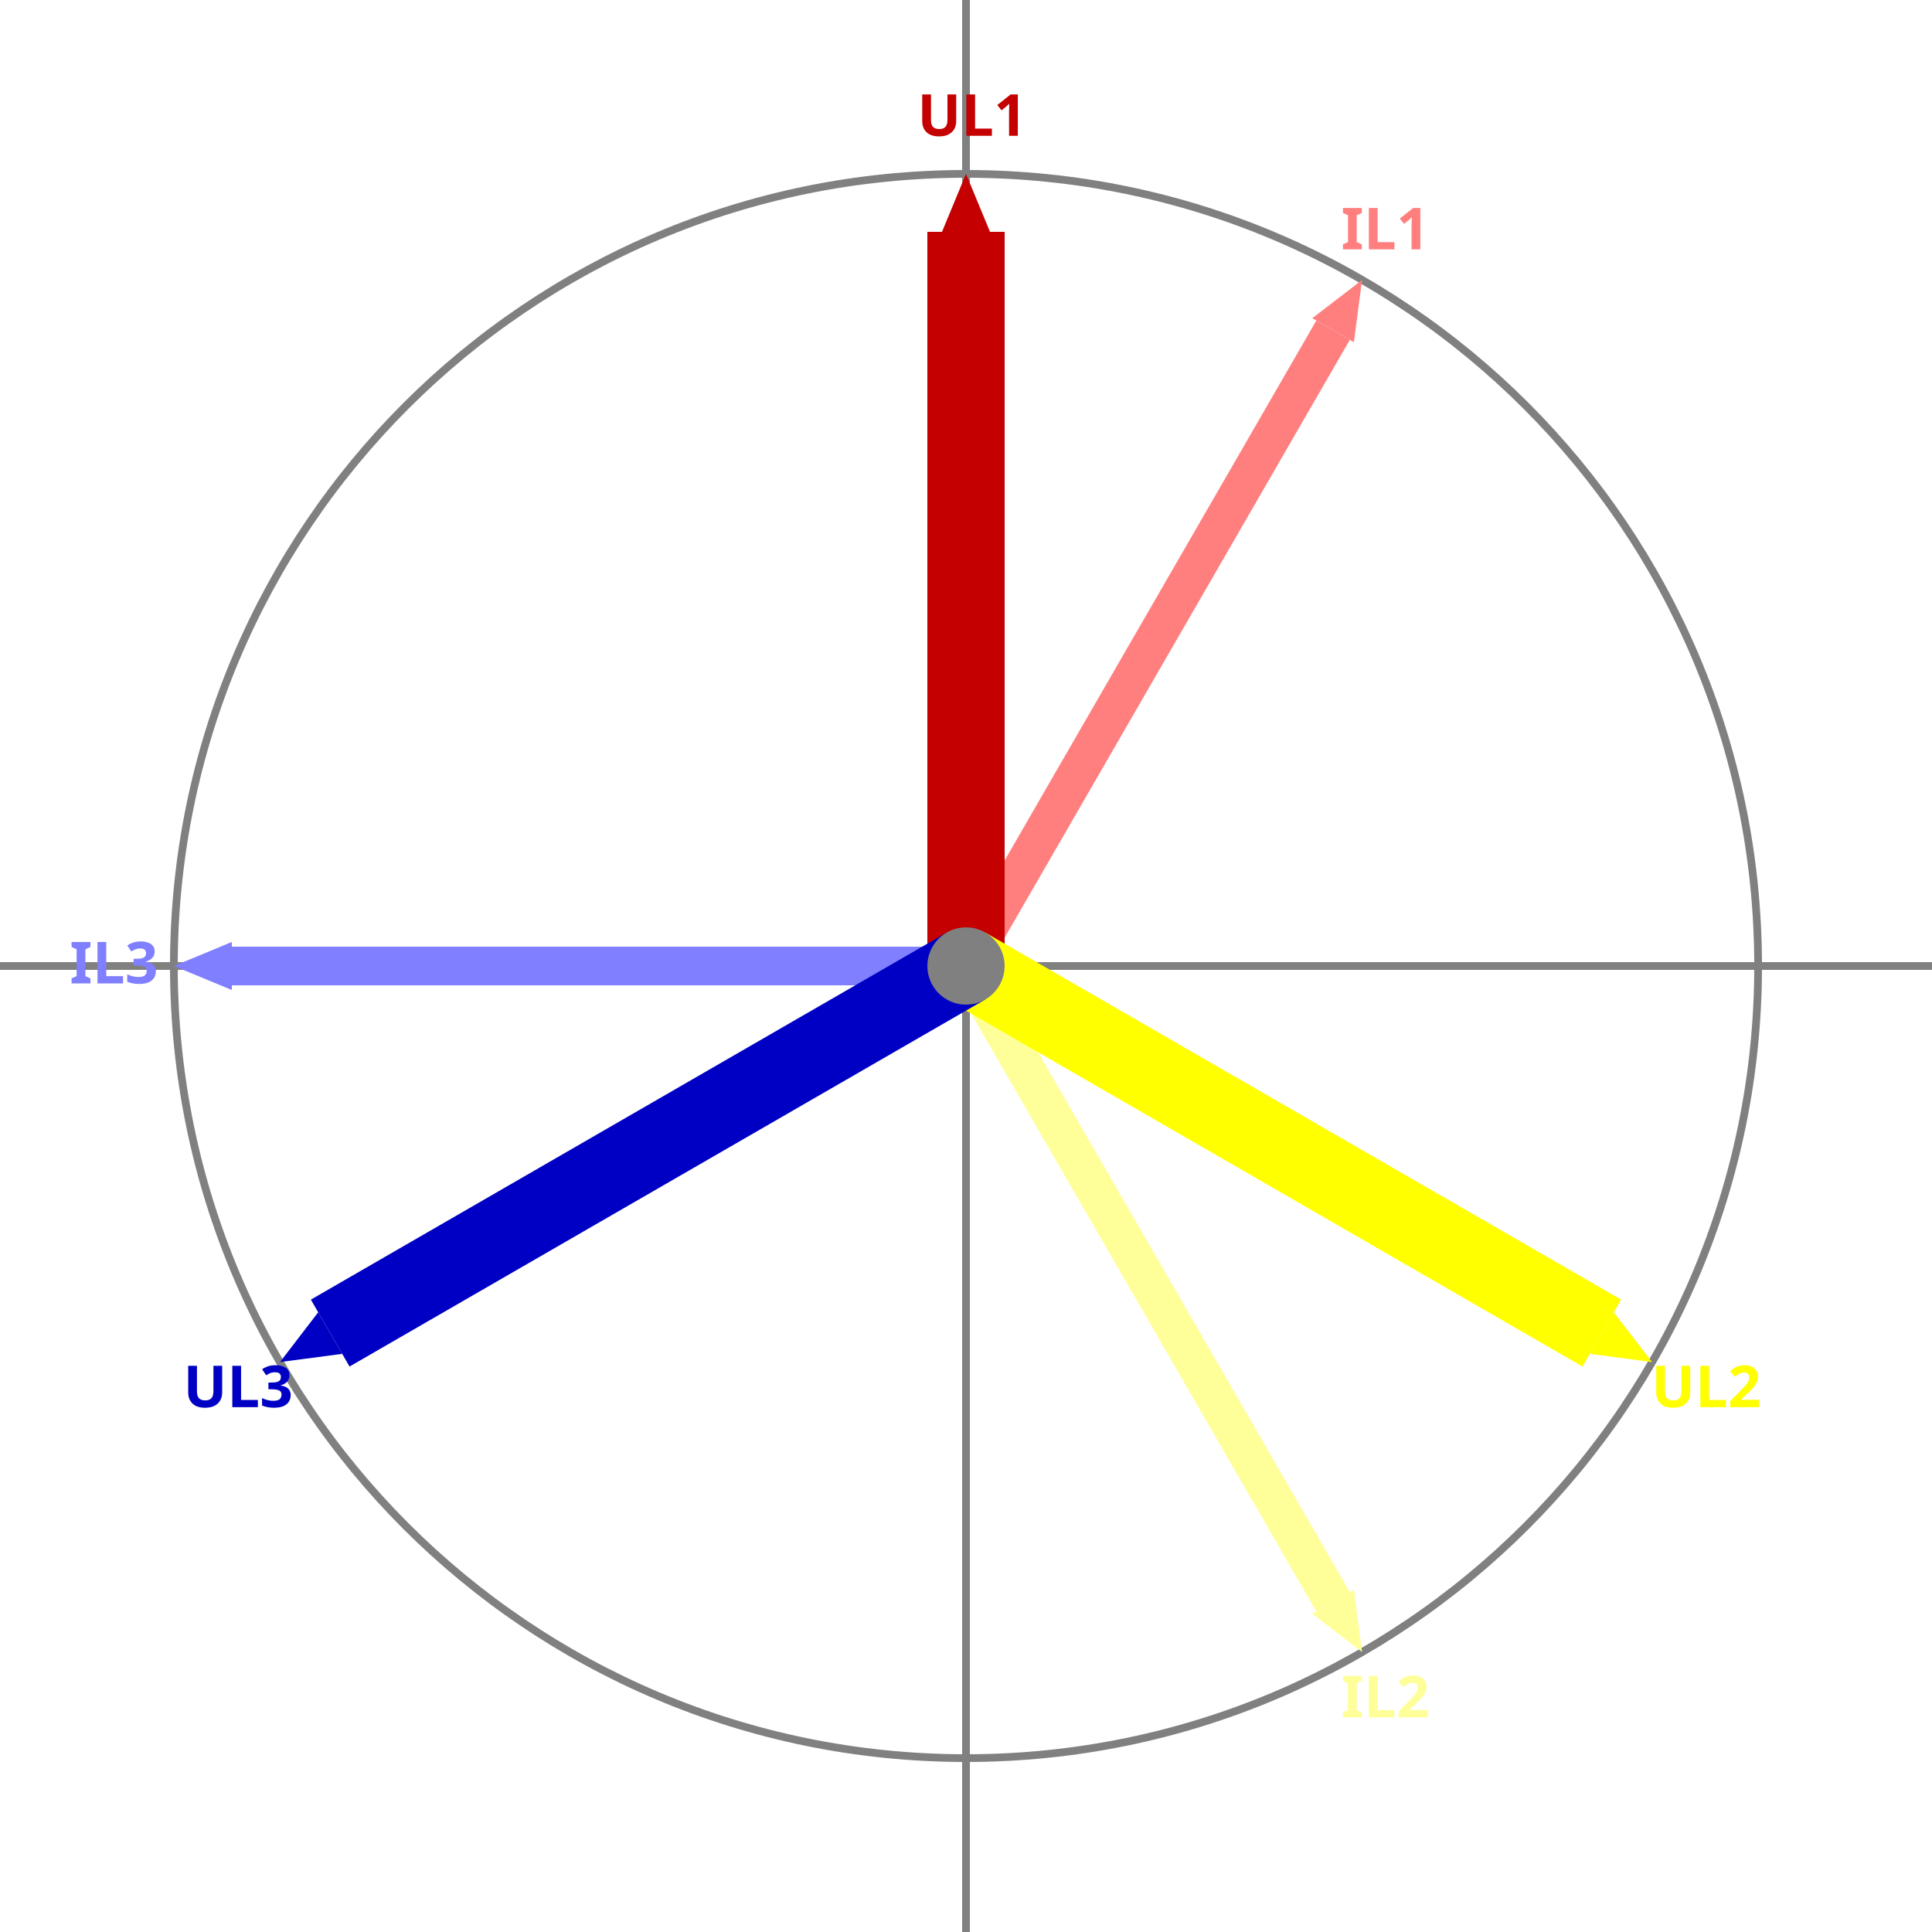
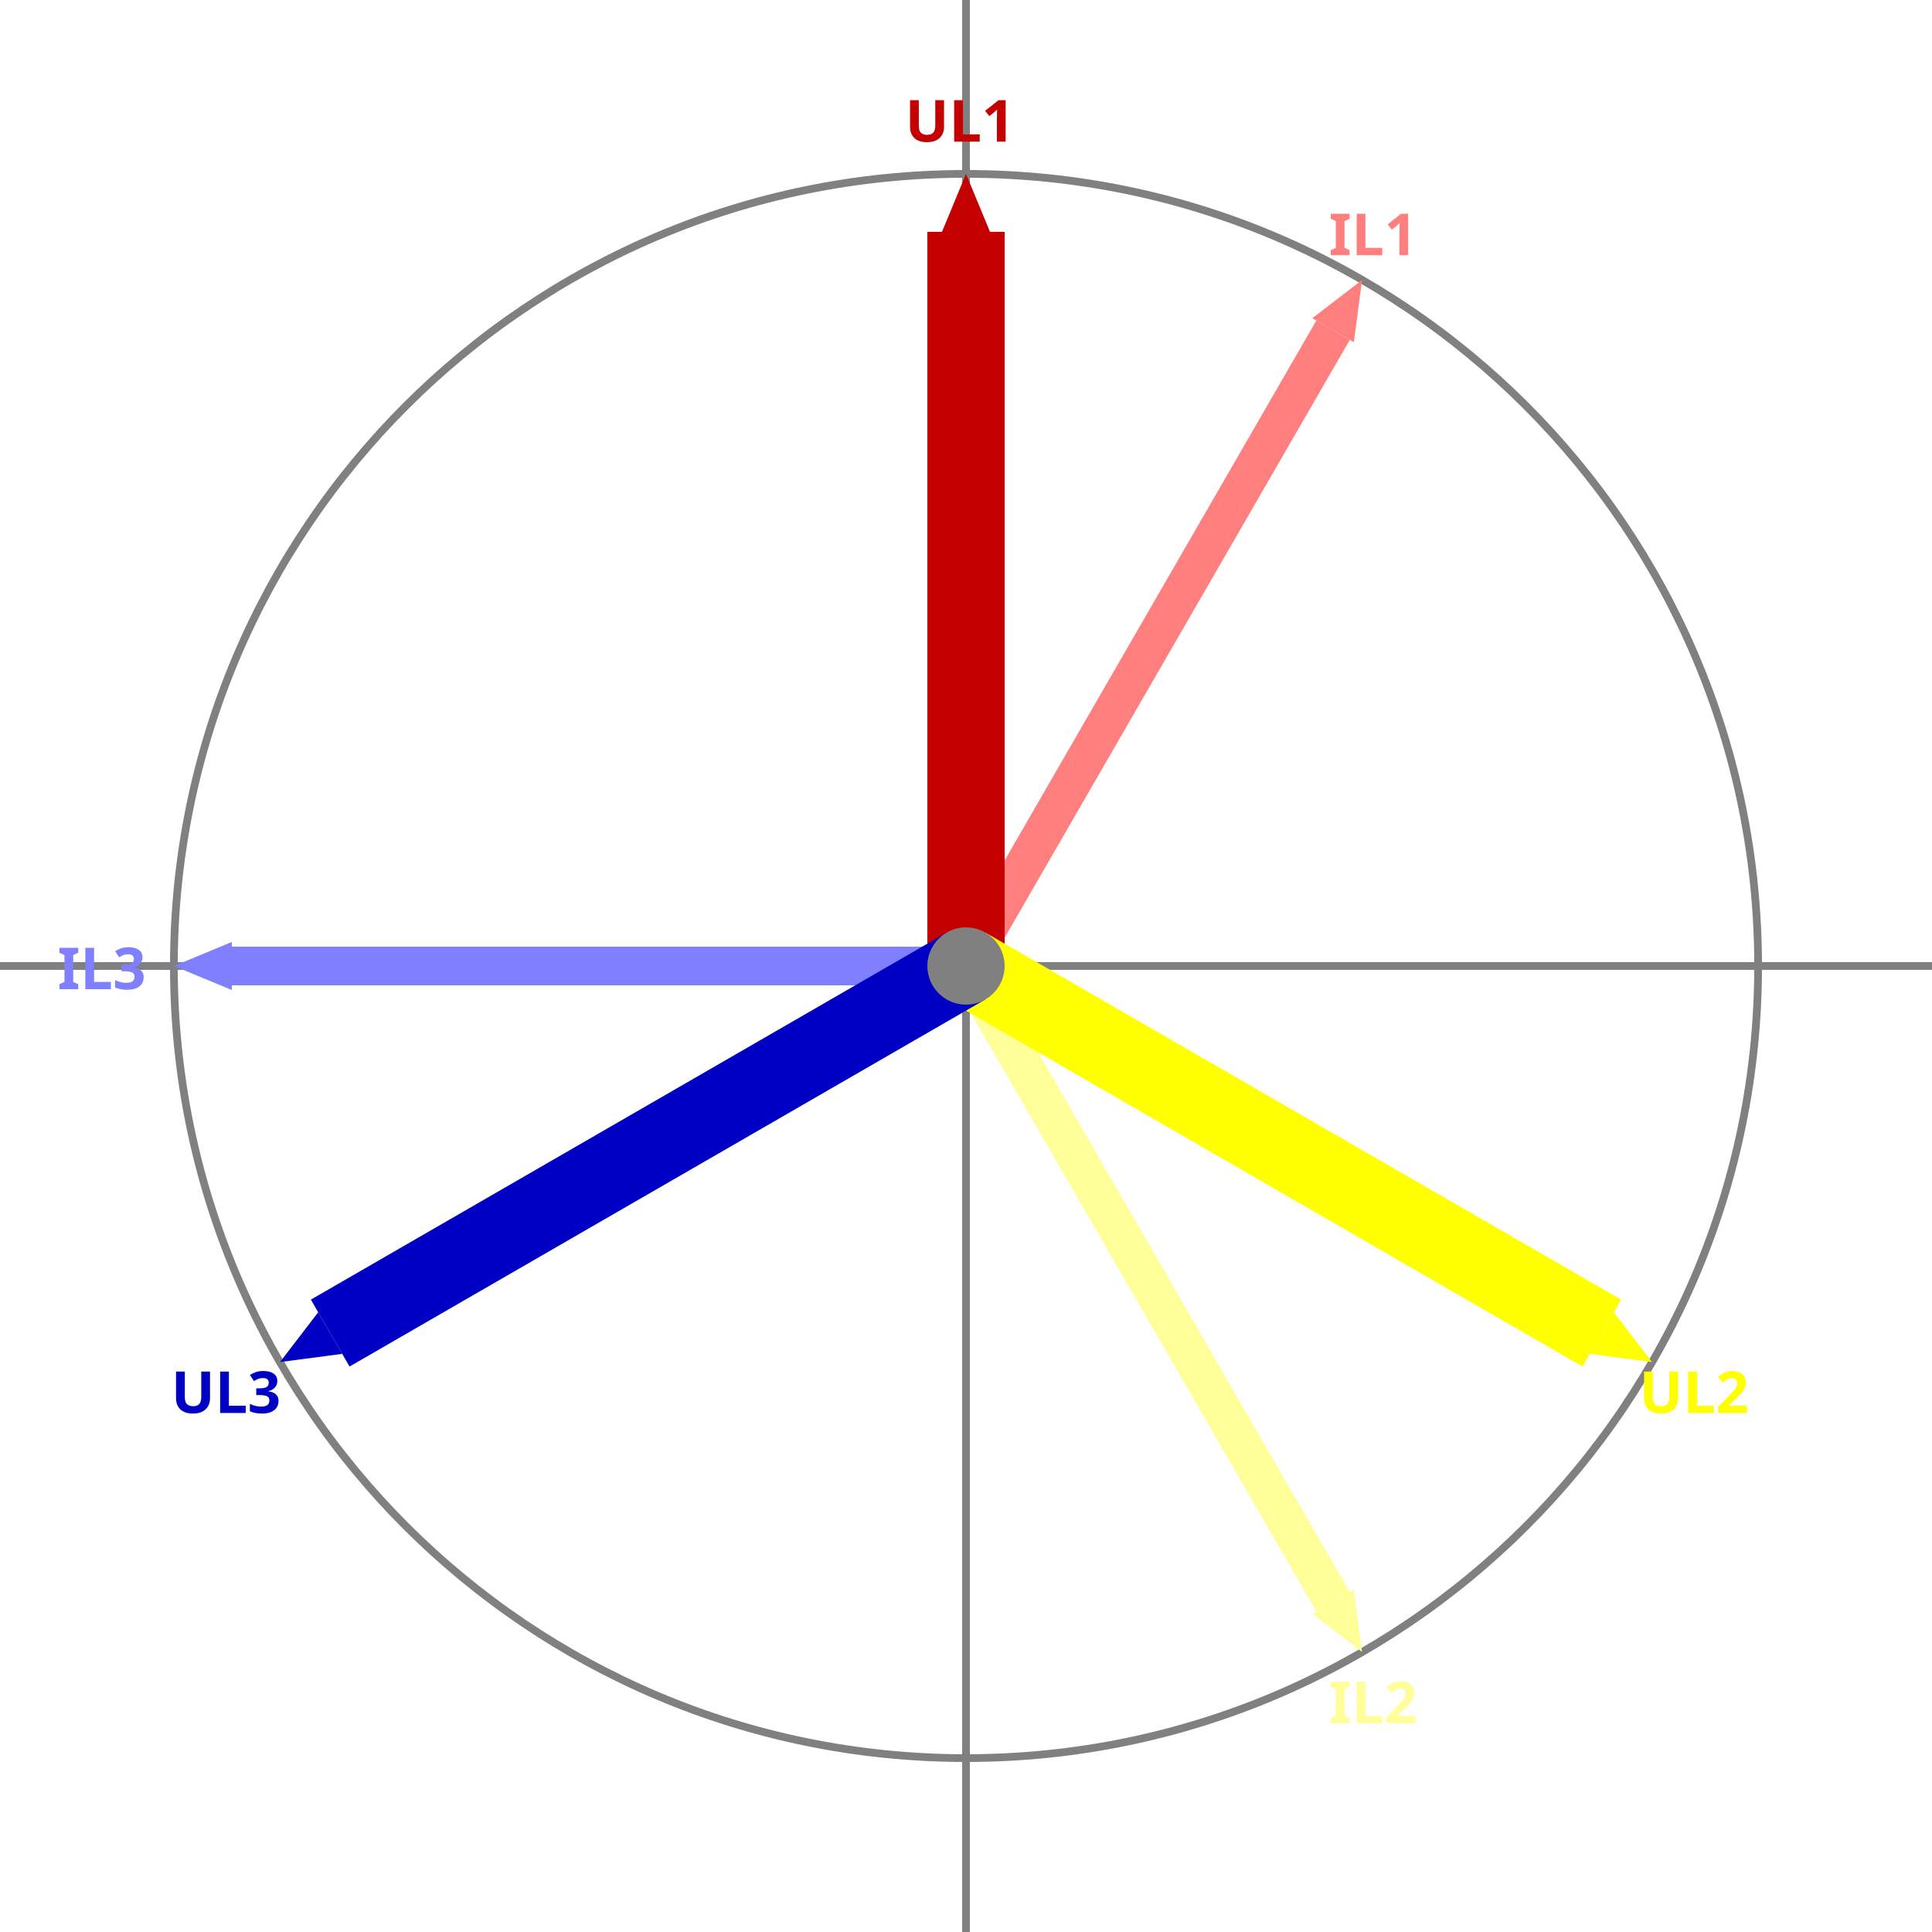
<svg xmlns="http://www.w3.org/2000/svg" width="705.556mm" height="705.556mm" viewBox="0 0 2000 2000" version="1.2" baseProfile="tiny">
  <defs>
</defs>
  <g fill="none" stroke="black" stroke-width="1" fill-rule="evenodd" stroke-linecap="square" stroke-linejoin="bevel">
    <g fill="none" stroke="#808080" stroke-opacity="1" stroke-width="8" stroke-linecap="square" stroke-linejoin="bevel" transform="matrix(1,0,0,1,0,0)" font-family="Sans" font-size="60" font-weight="570" font-style="normal">
      <polyline fill="none" vector-effect="none" points="0,1000 2000,1000 " />
      <polyline fill="none" vector-effect="none" points="1000,0 1000,2000 " />
      <path vector-effect="none" fill-rule="evenodd" d="M1820,1000 C1820,547.127 1452.87,180 1000,180 C547.127,180 180,547.127 180,1000 C180,1452.87 547.127,1820 1000,1820 C1452.87,1820 1820,1452.87 1820,1000 " />
    </g>
    <g fill="none" stroke="#ff7f7f" stroke-opacity="1" stroke-width="40" stroke-linecap="square" stroke-linejoin="bevel" transform="matrix(1,0,0,1,0,0)" font-family="Sans" font-size="60" font-weight="570" font-style="normal">
      <polyline fill="none" vector-effect="none" points="1010,982.68 1370,359.141 " />
    </g>
    <g fill="none" stroke="none" transform="matrix(1,0,0,1,0,0)" font-family="Sans" font-size="60" font-weight="570" font-style="normal">
      <path vector-effect="none" fill-rule="evenodd" d="M1410,289.859 L1401.52,354.247 L1358.48,329.394 L1410,289.859" />
    </g>
    <g fill="#ff7f7f" fill-opacity="1" stroke="none" transform="matrix(1,0,0,1,0,0)" font-family="Sans" font-size="60" font-weight="570" font-style="normal">
      <path vector-effect="none" fill-rule="evenodd" d="M1410,289.859 L1401.52,354.247 L1358.48,329.394" />
    </g>
    <g fill="none" stroke="#ffff99" stroke-opacity="1" stroke-width="40" stroke-linecap="square" stroke-linejoin="bevel" transform="matrix(1,0,0,1,0,0)" font-family="Sans" font-size="60" font-weight="570" font-style="normal">
      <polyline fill="none" vector-effect="none" points="1010,1017.32 1370,1640.86 " />
    </g>
    <g fill="none" stroke="none" transform="matrix(1,0,0,1,0,0)" font-family="Sans" font-size="60" font-weight="570" font-style="normal">
      <path vector-effect="none" fill-rule="evenodd" d="M1410,1710.14 L1358.48,1670.61 L1401.52,1645.75 L1410,1710.14" />
    </g>
    <g fill="#ffff99" fill-opacity="1" stroke="none" transform="matrix(1,0,0,1,0,0)" font-family="Sans" font-size="60" font-weight="570" font-style="normal">
      <path vector-effect="none" fill-rule="evenodd" d="M1410,1710.14 L1358.48,1670.61 L1401.52,1645.75" />
    </g>
    <g fill="none" stroke="#7f7fff" stroke-opacity="1" stroke-width="40" stroke-linecap="square" stroke-linejoin="bevel" transform="matrix(1,0,0,1,0,0)" font-family="Sans" font-size="60" font-weight="570" font-style="normal">
      <polyline fill="none" vector-effect="none" points="980,1000 260,1000 " />
    </g>
    <g fill="none" stroke="none" transform="matrix(1,0,0,1,0,0)" font-family="Sans" font-size="60" font-weight="570" font-style="normal">
      <path vector-effect="none" fill-rule="evenodd" d="M180,1000 L240,975.147 L240,1024.85 L180,1000" />
    </g>
    <g fill="#7f7fff" fill-opacity="1" stroke="none" transform="matrix(1,0,0,1,0,0)" font-family="Sans" font-size="60" font-weight="570" font-style="normal">
      <path vector-effect="none" fill-rule="evenodd" d="M180,1000 L240,975.147 L240,1024.85" />
    </g>
    <g fill="none" stroke="#c40000" stroke-opacity="1" stroke-width="80" stroke-linecap="square" stroke-linejoin="bevel" transform="matrix(1,0,0,1,0,0)" font-family="Sans" font-size="60" font-weight="570" font-style="normal">
      <polyline fill="none" vector-effect="none" points="1000,960 1000,280 " />
    </g>
    <g fill="none" stroke="none" transform="matrix(1,0,0,1,0,0)" font-family="Sans" font-size="60" font-weight="570" font-style="normal">
      <path vector-effect="none" fill-rule="evenodd" d="M1000,180 L1024.85,240 L975.147,240 L1000,180" />
    </g>
    <g fill="#c40000" fill-opacity="1" stroke="none" transform="matrix(1,0,0,1,0,0)" font-family="Sans" font-size="60" font-weight="570" font-style="normal">
      <path vector-effect="none" fill-rule="evenodd" d="M1000,180 L1024.85,240 L975.147,240" />
    </g>
    <g fill="none" stroke="#ffff00" stroke-opacity="1" stroke-width="80" stroke-linecap="square" stroke-linejoin="bevel" transform="matrix(1,0,0,1,0,0)" font-family="Sans" font-size="60" font-weight="570" font-style="normal">
      <polyline fill="none" vector-effect="none" points="1034.64,1020 1623.54,1360 " />
    </g>
    <g fill="none" stroke="none" transform="matrix(1,0,0,1,0,0)" font-family="Sans" font-size="60" font-weight="570" font-style="normal">
      <path vector-effect="none" fill-rule="evenodd" d="M1710.14,1410 L1645.75,1401.52 L1670.61,1358.48 L1710.14,1410" />
    </g>
    <g fill="#ffff00" fill-opacity="1" stroke="none" transform="matrix(1,0,0,1,0,0)" font-family="Sans" font-size="60" font-weight="570" font-style="normal">
      <path vector-effect="none" fill-rule="evenodd" d="M1710.14,1410 L1645.75,1401.52 L1670.61,1358.48" />
    </g>
    <g fill="none" stroke="#0000c4" stroke-opacity="1" stroke-width="80" stroke-linecap="square" stroke-linejoin="bevel" transform="matrix(1,0,0,1,0,0)" font-family="Sans" font-size="60" font-weight="570" font-style="normal">
      <polyline fill="none" vector-effect="none" points="965.359,1020 376.462,1360 " />
    </g>
    <g fill="none" stroke="none" transform="matrix(1,0,0,1,0,0)" font-family="Sans" font-size="60" font-weight="570" font-style="normal">
      <path vector-effect="none" fill-rule="evenodd" d="M289.859,1410 L329.394,1358.48 L354.247,1401.52 L289.859,1410" />
    </g>
    <g fill="#0000c4" fill-opacity="1" stroke="none" transform="matrix(1,0,0,1,0,0)" font-family="Sans" font-size="60" font-weight="570" font-style="normal">
      <path vector-effect="none" fill-rule="evenodd" d="M289.859,1410 L329.394,1358.48 L354.247,1401.52" />
    </g>
    <g fill="none" stroke="#c40000" stroke-opacity="1" stroke-width="1" stroke-linecap="square" stroke-linejoin="bevel" transform="matrix(1,0,0,1,0,0)" font-family="Sans" font-size="60" font-weight="570" font-style="normal">
-       <text fill="#c40000" fill-opacity="1" stroke="none" xml:space="preserve" x="949.594" y="140.6" font-family="Sans" font-size="60" font-weight="570" font-style="normal">UL1</text>
+       <text fill="#c40000" fill-opacity="1" stroke="none" xml:space="preserve" x="936.984" y="146.6" font-family="Sans" font-size="60" font-weight="570" font-style="normal">UL1</text>
    </g>
    <g fill="none" stroke="#ffff00" stroke-opacity="1" stroke-width="1" stroke-linecap="square" stroke-linejoin="bevel" transform="matrix(1,0,0,1,0,0)" font-family="Sans" font-size="60" font-weight="570" font-style="normal">
-       <text fill="#ffff00" fill-opacity="1" stroke="none" xml:space="preserve" x="1709.44" y="1456.7" font-family="Sans" font-size="60" font-weight="570" font-style="normal">UL2</text>
+       <text fill="#ffff00" fill-opacity="1" stroke="none" xml:space="preserve" x="1696.84" y="1462.7" font-family="Sans" font-size="60" font-weight="570" font-style="normal">UL2</text>
    </g>
    <g fill="none" stroke="#0000c4" stroke-opacity="1" stroke-width="1" stroke-linecap="square" stroke-linejoin="bevel" transform="matrix(1,0,0,1,0,0)" font-family="Sans" font-size="60" font-weight="570" font-style="normal">
-       <text fill="#0000c4" fill-opacity="1" stroke="none" xml:space="preserve" x="189.734" y="1456.7" font-family="Sans" font-size="60" font-weight="570" font-style="normal">UL3</text>
+       <text fill="#0000c4" fill-opacity="1" stroke="none" xml:space="preserve" x="177.141" y="1462.7" font-family="Sans" font-size="60" font-weight="570" font-style="normal">UL3</text>
    </g>
    <g fill="none" stroke="#ff7f7f" stroke-opacity="1" stroke-width="1" stroke-linecap="square" stroke-linejoin="bevel" transform="matrix(1,0,0,1,0,0)" font-family="Sans" font-size="60" font-weight="570" font-style="normal">
-       <text fill="#ff7f7f" fill-opacity="1" stroke="none" xml:space="preserve" x="1388.3" y="258.149" font-family="Sans" font-size="60" font-weight="570" font-style="normal">IL1</text>
+       <text fill="#ff7f7f" fill-opacity="1" stroke="none" xml:space="preserve" x="1375.69" y="264.149" font-family="Sans" font-size="60" font-weight="570" font-style="normal">IL1</text>
    </g>
    <g fill="none" stroke="#ffff99" stroke-opacity="1" stroke-width="1" stroke-linecap="square" stroke-linejoin="bevel" transform="matrix(1,0,0,1,0,0)" font-family="Sans" font-size="60" font-weight="570" font-style="normal">
-       <text fill="#ffff99" fill-opacity="1" stroke="none" xml:space="preserve" x="1388.3" y="1777.85" font-family="Sans" font-size="60" font-weight="570" font-style="normal">IL2</text>
+       <text fill="#ffff99" fill-opacity="1" stroke="none" xml:space="preserve" x="1375.69" y="1783.85" font-family="Sans" font-size="60" font-weight="570" font-style="normal">IL2</text>
    </g>
    <g fill="none" stroke="#7f7fff" stroke-opacity="1" stroke-width="1" stroke-linecap="square" stroke-linejoin="bevel" transform="matrix(1,0,0,1,0,0)" font-family="Sans" font-size="60" font-weight="570" font-style="normal">
-       <text fill="#7f7fff" fill-opacity="1" stroke="none" xml:space="preserve" x="72.188" y="1018" font-family="Sans" font-size="60" font-weight="570" font-style="normal">IL3</text>
+       <text fill="#7f7fff" fill-opacity="1" stroke="none" xml:space="preserve" x="59.594" y="1024" font-family="Sans" font-size="60" font-weight="570" font-style="normal">IL3</text>
    </g>
    <g fill="#808080" fill-opacity="1" stroke="none" transform="matrix(1,0,0,1,0,0)" font-family="Sans" font-size="60" font-weight="570" font-style="normal">
      <circle cx="1000" cy="1000" r="40" />
    </g>
  </g>
</svg>
